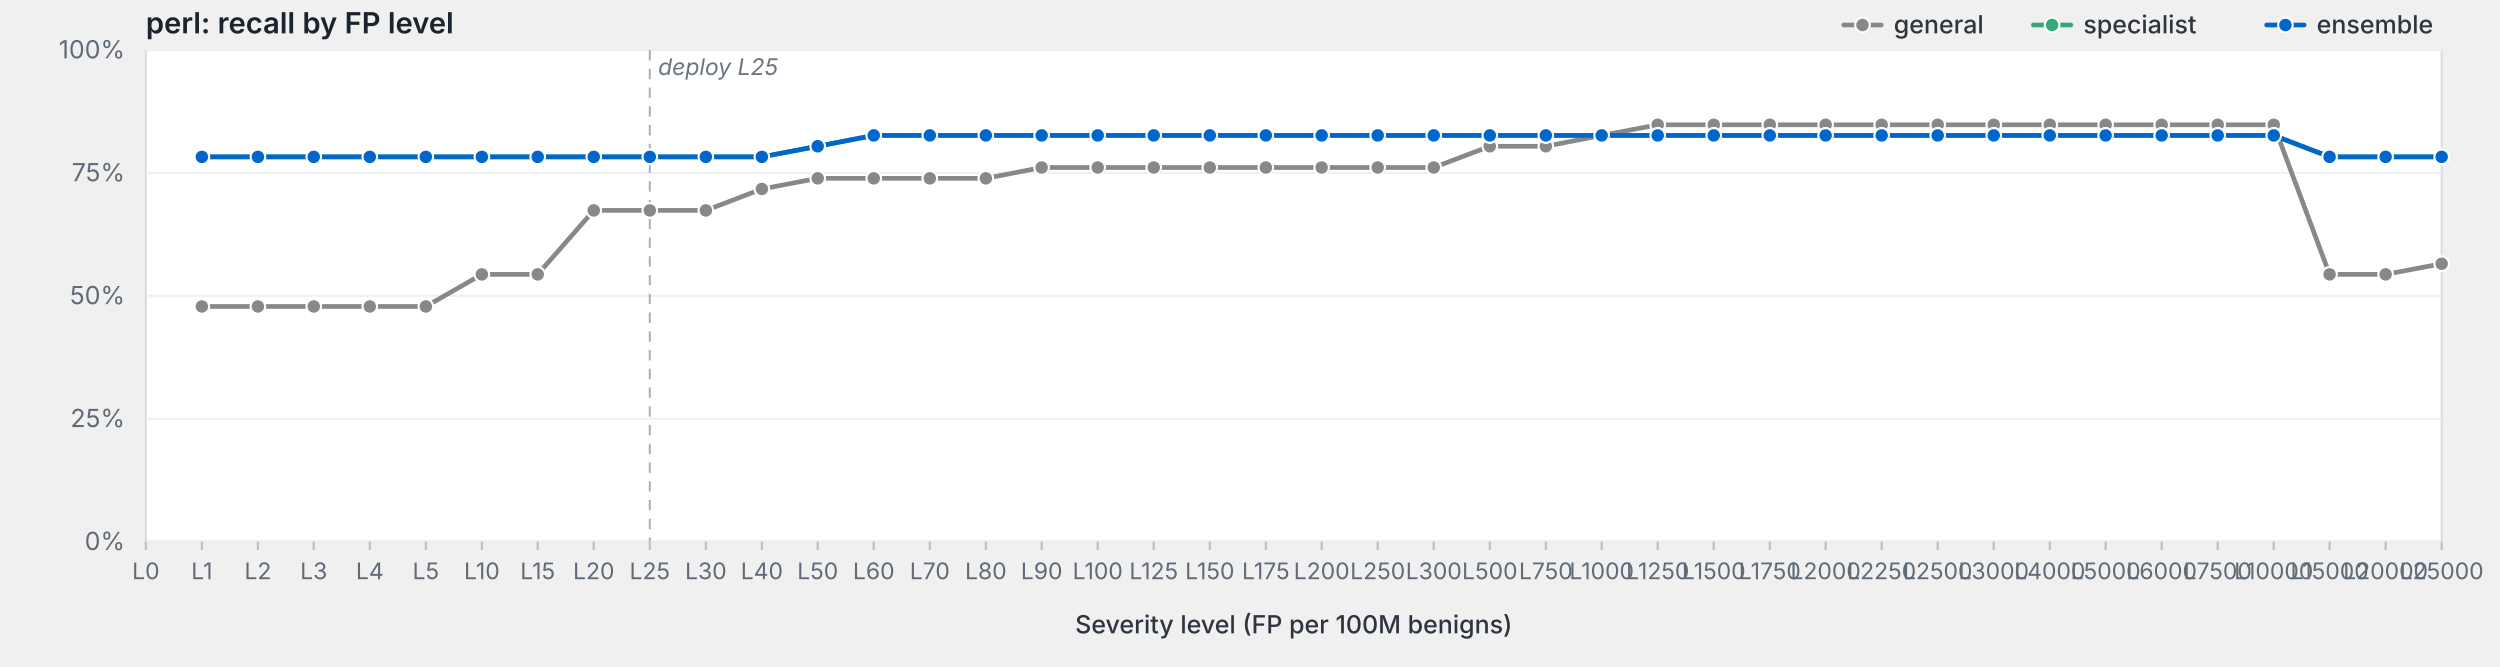
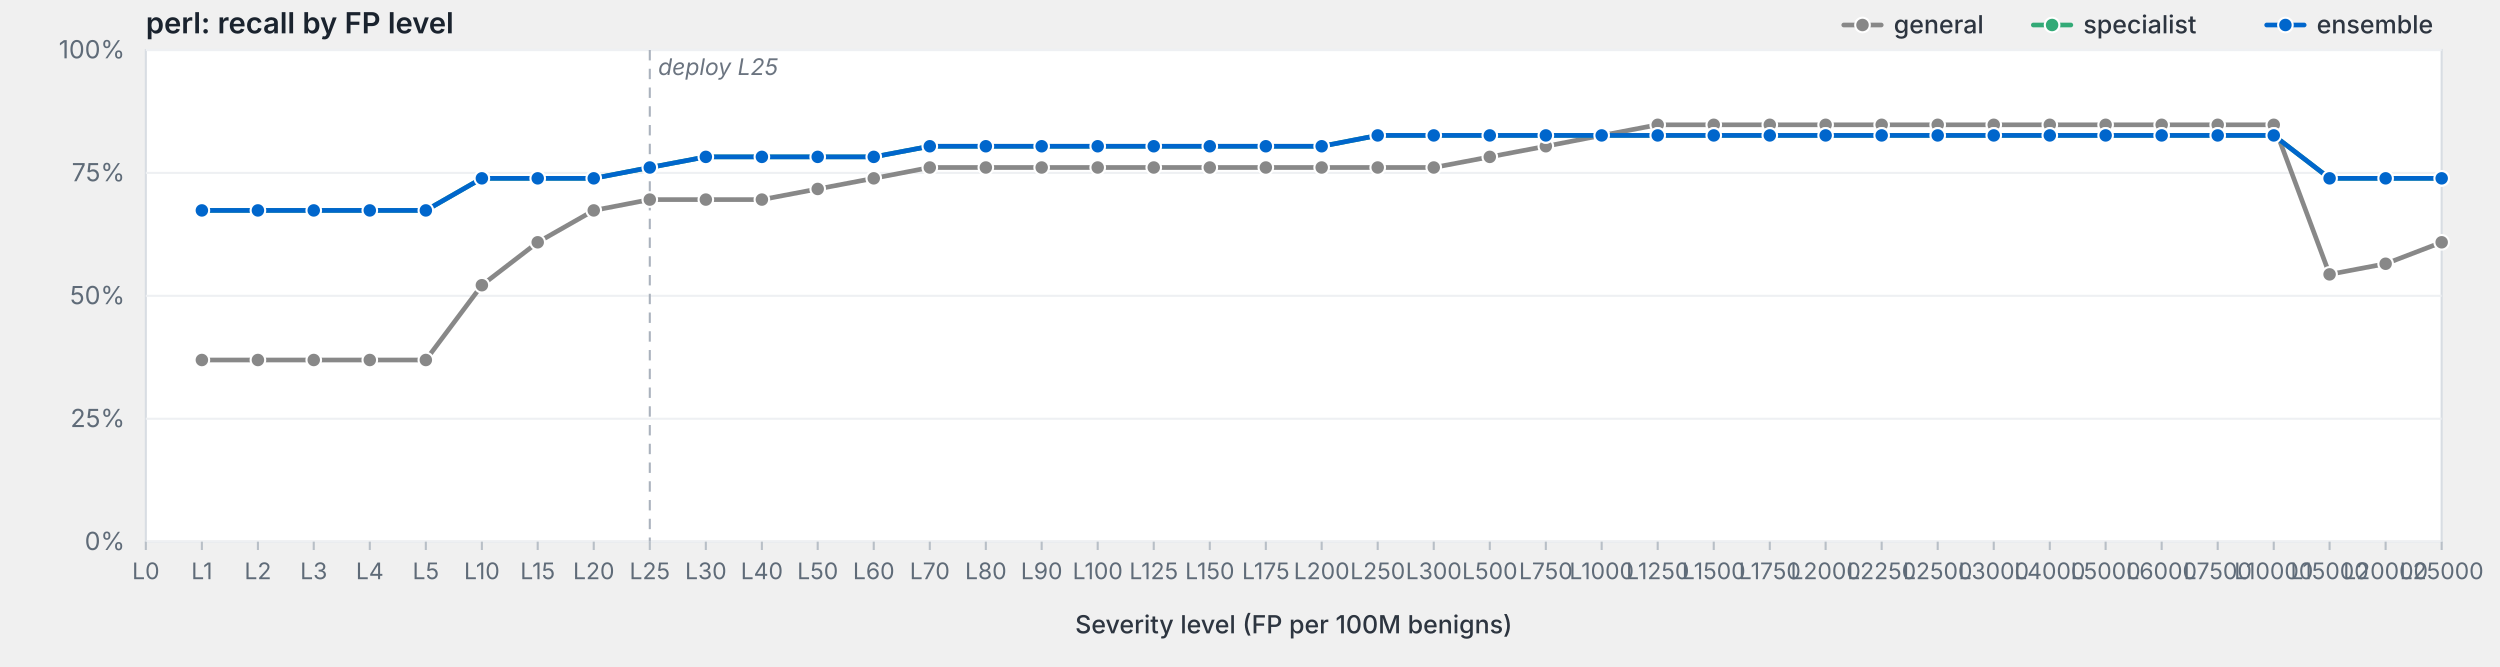
<svg xmlns="http://www.w3.org/2000/svg" viewBox="0 0 1200 320" width="1200" height="320" preserveAspectRatio="xMidYMid meet" role="img" aria-label="perl: recall by FP level">
  <style>svg { background: #fdfdfd; }.frame { fill: #fff; stroke: #d8dde3; stroke-width: 1; }.grid { stroke: #eef0f3; stroke-width: 1; }.tick { stroke: #b8bfc7; stroke-width: 1; }.axis-label { fill: #5f6b78; font-family: -apple-system, BlinkMacSystemFont, "Segoe UI", system-ui, sans-serif; font-size: 12px; }.x-label { fill: #5f6b78; font-family: -apple-system, BlinkMacSystemFont, "Segoe UI", system-ui, sans-serif; font-size: 11px; }.axis-title { fill: #2d3540; font-family: -apple-system, BlinkMacSystemFont, "Segoe UI", system-ui, sans-serif; font-size: 12px; font-weight: 500; }.title { fill: #1a232e; font-family: -apple-system, BlinkMacSystemFont, "Segoe UI", system-ui, sans-serif; font-size: 14px; font-weight: 600; }.deploy-marker { stroke: #aab2bd; stroke-width: 1; stroke-dasharray: 5,4; }.deploy-label { fill: #6b7480; font-family: -apple-system, BlinkMacSystemFont, "Segoe UI", system-ui, sans-serif; font-size: 11px; font-style: italic; }.curve { fill: none; stroke-width: 2.25; stroke-linejoin: round; stroke-linecap: round; }.marker { stroke: #fff; stroke-width: 1; }.legend-text { fill: #2d3540; font-family: -apple-system, BlinkMacSystemFont, "Segoe UI", system-ui, sans-serif; font-size: 12px; font-weight: 500; }</style>
  <text class="title" x="70" y="16">perl: recall by FP level</text>
  <rect class="frame" x="70" y="24" width="1102" height="236" />
  <line class="grid" x1="70" y1="260.0" x2="1172" y2="260.0" />
  <text class="axis-label" x="60" y="264.0" text-anchor="end">0%</text>
  <line class="grid" x1="70" y1="201.0" x2="1172" y2="201.0" />
  <text class="axis-label" x="60" y="205.0" text-anchor="end">25%</text>
  <line class="grid" x1="70" y1="142.0" x2="1172" y2="142.0" />
  <text class="axis-label" x="60" y="146.0" text-anchor="end">50%</text>
  <line class="grid" x1="70" y1="83.0" x2="1172" y2="83.0" />
  <text class="axis-label" x="60" y="87.0" text-anchor="end">75%</text>
  <line class="grid" x1="70" y1="24.0" x2="1172" y2="24.0" />
  <text class="axis-label" x="60" y="28.0" text-anchor="end">100%</text>
  <line class="deploy-marker" x1="311.9" y1="24" x2="311.9" y2="260" />
  <text class="deploy-label" x="315.9" y="36" text-anchor="start">deploy L25</text>
  <line class="tick" x1="70.0" y1="260" x2="70.0" y2="264" />
  <text class="x-label" x="70.0" y="278" text-anchor="middle">L0</text>
  <line class="tick" x1="96.9" y1="260" x2="96.9" y2="264" />
  <text class="x-label" x="96.9" y="278" text-anchor="middle">L1</text>
  <line class="tick" x1="123.8" y1="260" x2="123.8" y2="264" />
  <text class="x-label" x="123.8" y="278" text-anchor="middle">L2</text>
  <line class="tick" x1="150.6" y1="260" x2="150.6" y2="264" />
  <text class="x-label" x="150.6" y="278" text-anchor="middle">L3</text>
  <line class="tick" x1="177.5" y1="260" x2="177.5" y2="264" />
  <text class="x-label" x="177.5" y="278" text-anchor="middle">L4</text>
  <line class="tick" x1="204.4" y1="260" x2="204.4" y2="264" />
  <text class="x-label" x="204.4" y="278" text-anchor="middle">L5</text>
  <line class="tick" x1="231.3" y1="260" x2="231.3" y2="264" />
  <text class="x-label" x="231.3" y="278" text-anchor="middle">L10</text>
  <line class="tick" x1="258.1" y1="260" x2="258.1" y2="264" />
  <text class="x-label" x="258.1" y="278" text-anchor="middle">L15</text>
  <line class="tick" x1="285.0" y1="260" x2="285.0" y2="264" />
  <text class="x-label" x="285.0" y="278" text-anchor="middle">L20</text>
  <line class="tick" x1="311.9" y1="260" x2="311.9" y2="264" />
  <text class="x-label" x="311.9" y="278" text-anchor="middle">L25</text>
  <line class="tick" x1="338.8" y1="260" x2="338.8" y2="264" />
  <text class="x-label" x="338.8" y="278" text-anchor="middle">L30</text>
  <line class="tick" x1="365.7" y1="260" x2="365.7" y2="264" />
  <text class="x-label" x="365.7" y="278" text-anchor="middle">L40</text>
  <line class="tick" x1="392.5" y1="260" x2="392.5" y2="264" />
  <text class="x-label" x="392.5" y="278" text-anchor="middle">L50</text>
  <line class="tick" x1="419.4" y1="260" x2="419.4" y2="264" />
  <text class="x-label" x="419.4" y="278" text-anchor="middle">L60</text>
  <line class="tick" x1="446.3" y1="260" x2="446.3" y2="264" />
  <text class="x-label" x="446.3" y="278" text-anchor="middle">L70</text>
  <line class="tick" x1="473.2" y1="260" x2="473.2" y2="264" />
  <text class="x-label" x="473.2" y="278" text-anchor="middle">L80</text>
  <line class="tick" x1="500.0" y1="260" x2="500.0" y2="264" />
  <text class="x-label" x="500.0" y="278" text-anchor="middle">L90</text>
  <line class="tick" x1="526.9" y1="260" x2="526.9" y2="264" />
  <text class="x-label" x="526.9" y="278" text-anchor="middle">L100</text>
  <line class="tick" x1="553.8" y1="260" x2="553.8" y2="264" />
  <text class="x-label" x="553.8" y="278" text-anchor="middle">L125</text>
  <line class="tick" x1="580.7" y1="260" x2="580.7" y2="264" />
  <text class="x-label" x="580.7" y="278" text-anchor="middle">L150</text>
  <line class="tick" x1="607.6" y1="260" x2="607.6" y2="264" />
  <text class="x-label" x="607.6" y="278" text-anchor="middle">L175</text>
  <line class="tick" x1="634.4" y1="260" x2="634.4" y2="264" />
  <text class="x-label" x="634.4" y="278" text-anchor="middle">L200</text>
  <line class="tick" x1="661.3" y1="260" x2="661.3" y2="264" />
  <text class="x-label" x="661.3" y="278" text-anchor="middle">L250</text>
  <line class="tick" x1="688.2" y1="260" x2="688.2" y2="264" />
  <text class="x-label" x="688.2" y="278" text-anchor="middle">L300</text>
  <line class="tick" x1="715.1" y1="260" x2="715.1" y2="264" />
  <text class="x-label" x="715.1" y="278" text-anchor="middle">L500</text>
  <line class="tick" x1="742.0" y1="260" x2="742.0" y2="264" />
  <text class="x-label" x="742.0" y="278" text-anchor="middle">L750</text>
  <line class="tick" x1="768.8" y1="260" x2="768.8" y2="264" />
  <text class="x-label" x="768.8" y="278" text-anchor="middle">L1000</text>
  <line class="tick" x1="795.7" y1="260" x2="795.7" y2="264" />
  <text class="x-label" x="795.7" y="278" text-anchor="middle">L1250</text>
  <line class="tick" x1="822.6" y1="260" x2="822.6" y2="264" />
  <text class="x-label" x="822.6" y="278" text-anchor="middle">L1500</text>
  <line class="tick" x1="849.5" y1="260" x2="849.5" y2="264" />
  <text class="x-label" x="849.5" y="278" text-anchor="middle">L1750</text>
  <line class="tick" x1="876.3" y1="260" x2="876.3" y2="264" />
  <text class="x-label" x="876.3" y="278" text-anchor="middle">L2000</text>
  <line class="tick" x1="903.2" y1="260" x2="903.2" y2="264" />
  <text class="x-label" x="903.2" y="278" text-anchor="middle">L2250</text>
  <line class="tick" x1="930.1" y1="260" x2="930.1" y2="264" />
  <text class="x-label" x="930.1" y="278" text-anchor="middle">L2500</text>
  <line class="tick" x1="957.0" y1="260" x2="957.0" y2="264" />
  <text class="x-label" x="957.0" y="278" text-anchor="middle">L3000</text>
  <line class="tick" x1="983.9" y1="260" x2="983.9" y2="264" />
  <text class="x-label" x="983.9" y="278" text-anchor="middle">L4000</text>
  <line class="tick" x1="1010.7" y1="260" x2="1010.7" y2="264" />
  <text class="x-label" x="1010.7" y="278" text-anchor="middle">L5000</text>
  <line class="tick" x1="1037.6" y1="260" x2="1037.6" y2="264" />
  <text class="x-label" x="1037.6" y="278" text-anchor="middle">L6000</text>
  <line class="tick" x1="1064.5" y1="260" x2="1064.5" y2="264" />
  <text class="x-label" x="1064.5" y="278" text-anchor="middle">L7500</text>
  <line class="tick" x1="1091.4" y1="260" x2="1091.4" y2="264" />
  <text class="x-label" x="1091.4" y="278" text-anchor="middle">L10000</text>
  <line class="tick" x1="1118.2" y1="260" x2="1118.2" y2="264" />
  <text class="x-label" x="1118.2" y="278" text-anchor="middle">L15000</text>
  <line class="tick" x1="1145.1" y1="260" x2="1145.1" y2="264" />
  <text class="x-label" x="1145.1" y="278" text-anchor="middle">L20000</text>
  <line class="tick" x1="1172.0" y1="260" x2="1172.0" y2="264" />
  <text class="x-label" x="1172.0" y="278" text-anchor="middle">L25000</text>
  <text class="axis-title" x="621.0" y="304" text-anchor="middle">Severity level (FP per 100M benigns)</text>
-   <path class="curve" d="M96.9,147.1 L123.8,147.1 L150.6,147.1 L177.5,147.1 L204.4,147.1 L231.3,131.7 L258.1,131.7 L285.0,101.0 L311.9,101.0 L338.8,101.0 L365.7,90.7 L392.5,85.6 L419.4,85.6 L446.3,85.6 L473.2,85.6 L500.0,80.4 L526.9,80.4 L553.8,80.4 L580.7,80.4 L607.6,80.4 L634.4,80.4 L661.3,80.4 L688.2,80.4 L715.1,70.2 L742.0,70.2 L768.8,65.0 L795.7,59.9 L822.6,59.9 L849.5,59.9 L876.3,59.9 L903.2,59.9 L930.1,59.9 L957.0,59.9 L983.9,59.9 L1010.7,59.9 L1037.6,59.9 L1064.5,59.9 L1091.4,59.9 L1118.2,131.7 L1145.1,131.7 L1172.0,126.6" stroke="#888" />
-   <circle class="marker" cx="96.9" cy="147.1" r="3.5" fill="#888" />
-   <circle class="marker" cx="123.8" cy="147.1" r="3.5" fill="#888" />
-   <circle class="marker" cx="150.6" cy="147.1" r="3.5" fill="#888" />
-   <circle class="marker" cx="177.5" cy="147.1" r="3.5" fill="#888" />
-   <circle class="marker" cx="204.4" cy="147.1" r="3.5" fill="#888" />
-   <circle class="marker" cx="231.3" cy="131.7" r="3.5" fill="#888" />
-   <circle class="marker" cx="258.1" cy="131.7" r="3.5" fill="#888" />
+   <path class="curve" d="M96.9,172.8 L123.8,172.8 L150.6,172.8 L177.5,172.8 L204.4,172.8 L231.3,136.9 L258.1,116.3 L285.0,101.0 L311.9,95.8 L338.8,95.8 L365.7,95.8 L392.5,90.7 L419.4,85.6 L446.3,80.4 L473.2,80.4 L500.0,80.4 L526.9,80.4 L553.8,80.4 L580.7,80.4 L607.6,80.4 L634.4,80.4 L661.3,80.4 L688.2,80.4 L715.1,75.3 L742.0,70.2 L768.8,65.0 L795.7,59.9 L822.6,59.9 L849.5,59.9 L876.3,59.9 L903.2,59.9 L930.1,59.9 L957.0,59.9 L983.9,59.9 L1010.7,59.9 L1037.6,59.9 L1064.5,59.9 L1091.4,59.9 L1118.2,131.7 L1145.1,126.6 L1172.0,116.3" stroke="#888" />
+   <circle class="marker" cx="96.9" cy="172.8" r="3.5" fill="#888" />
+   <circle class="marker" cx="123.8" cy="172.8" r="3.5" fill="#888" />
+   <circle class="marker" cx="150.6" cy="172.8" r="3.5" fill="#888" />
+   <circle class="marker" cx="177.5" cy="172.8" r="3.5" fill="#888" />
+   <circle class="marker" cx="204.4" cy="172.8" r="3.5" fill="#888" />
+   <circle class="marker" cx="231.3" cy="136.9" r="3.5" fill="#888" />
+   <circle class="marker" cx="258.1" cy="116.3" r="3.5" fill="#888" />
  <circle class="marker" cx="285.0" cy="101.0" r="3.5" fill="#888" />
-   <circle class="marker" cx="311.9" cy="101.0" r="3.5" fill="#888" />
-   <circle class="marker" cx="338.8" cy="101.0" r="3.5" fill="#888" />
-   <circle class="marker" cx="365.7" cy="90.7" r="3.5" fill="#888" />
-   <circle class="marker" cx="392.5" cy="85.6" r="3.5" fill="#888" />
+   <circle class="marker" cx="311.9" cy="95.8" r="3.5" fill="#888" />
+   <circle class="marker" cx="338.8" cy="95.8" r="3.5" fill="#888" />
+   <circle class="marker" cx="365.7" cy="95.8" r="3.5" fill="#888" />
+   <circle class="marker" cx="392.5" cy="90.7" r="3.5" fill="#888" />
  <circle class="marker" cx="419.4" cy="85.6" r="3.5" fill="#888" />
-   <circle class="marker" cx="446.3" cy="85.6" r="3.5" fill="#888" />
-   <circle class="marker" cx="473.2" cy="85.6" r="3.5" fill="#888" />
+   <circle class="marker" cx="446.3" cy="80.4" r="3.5" fill="#888" />
+   <circle class="marker" cx="473.2" cy="80.4" r="3.5" fill="#888" />
  <circle class="marker" cx="500.0" cy="80.4" r="3.5" fill="#888" />
  <circle class="marker" cx="526.9" cy="80.4" r="3.5" fill="#888" />
  <circle class="marker" cx="553.8" cy="80.4" r="3.5" fill="#888" />
  <circle class="marker" cx="580.7" cy="80.4" r="3.5" fill="#888" />
  <circle class="marker" cx="607.6" cy="80.4" r="3.5" fill="#888" />
  <circle class="marker" cx="634.4" cy="80.4" r="3.5" fill="#888" />
  <circle class="marker" cx="661.3" cy="80.4" r="3.5" fill="#888" />
  <circle class="marker" cx="688.2" cy="80.4" r="3.5" fill="#888" />
-   <circle class="marker" cx="715.1" cy="70.2" r="3.5" fill="#888" />
+   <circle class="marker" cx="715.1" cy="75.3" r="3.5" fill="#888" />
  <circle class="marker" cx="742.0" cy="70.2" r="3.5" fill="#888" />
  <circle class="marker" cx="768.8" cy="65.0" r="3.5" fill="#888" />
  <circle class="marker" cx="795.7" cy="59.9" r="3.5" fill="#888" />
  <circle class="marker" cx="822.6" cy="59.9" r="3.5" fill="#888" />
  <circle class="marker" cx="849.5" cy="59.9" r="3.5" fill="#888" />
  <circle class="marker" cx="876.3" cy="59.9" r="3.5" fill="#888" />
  <circle class="marker" cx="903.2" cy="59.9" r="3.5" fill="#888" />
  <circle class="marker" cx="930.1" cy="59.9" r="3.5" fill="#888" />
  <circle class="marker" cx="957.0" cy="59.9" r="3.5" fill="#888" />
  <circle class="marker" cx="983.9" cy="59.9" r="3.5" fill="#888" />
  <circle class="marker" cx="1010.7" cy="59.9" r="3.5" fill="#888" />
  <circle class="marker" cx="1037.6" cy="59.9" r="3.5" fill="#888" />
  <circle class="marker" cx="1064.5" cy="59.9" r="3.5" fill="#888" />
  <circle class="marker" cx="1091.4" cy="59.9" r="3.5" fill="#888" />
  <circle class="marker" cx="1118.2" cy="131.7" r="3.5" fill="#888" />
-   <circle class="marker" cx="1145.1" cy="131.7" r="3.5" fill="#888" />
-   <circle class="marker" cx="1172.0" cy="126.6" r="3.5" fill="#888" />
-   <path class="curve" d="M96.9,75.3 L123.8,75.3 L150.6,75.3 L177.5,75.3 L204.4,75.3 L231.3,75.3 L258.1,75.3 L285.0,75.3 L311.9,75.3 L338.8,75.3 L365.7,75.3 L392.5,70.2 L419.4,65.0 L446.3,65.0 L473.2,65.0 L500.0,65.0 L526.9,65.0 L553.8,65.0 L580.7,65.0 L607.6,65.0 L634.4,65.0 L661.3,65.0 L688.2,65.0 L715.1,65.0 L742.0,65.0 L768.8,65.0 L795.7,65.0 L822.6,65.0 L849.5,65.0 L876.3,65.0 L903.2,65.0 L930.1,65.0 L957.0,65.0 L983.9,65.0 L1010.7,65.0 L1037.6,65.0 L1064.5,65.0 L1091.4,65.0 L1118.2,75.3 L1145.1,75.3 L1172.0,75.3" stroke="#3a7" />
-   <circle class="marker" cx="96.9" cy="75.3" r="3.5" fill="#3a7" />
-   <circle class="marker" cx="123.8" cy="75.3" r="3.5" fill="#3a7" />
-   <circle class="marker" cx="150.6" cy="75.3" r="3.5" fill="#3a7" />
-   <circle class="marker" cx="177.5" cy="75.3" r="3.5" fill="#3a7" />
-   <circle class="marker" cx="204.4" cy="75.3" r="3.5" fill="#3a7" />
-   <circle class="marker" cx="231.3" cy="75.3" r="3.5" fill="#3a7" />
-   <circle class="marker" cx="258.1" cy="75.3" r="3.5" fill="#3a7" />
-   <circle class="marker" cx="285.0" cy="75.3" r="3.5" fill="#3a7" />
-   <circle class="marker" cx="311.9" cy="75.3" r="3.5" fill="#3a7" />
+   <circle class="marker" cx="1145.1" cy="126.6" r="3.5" fill="#888" />
+   <circle class="marker" cx="1172.0" cy="116.3" r="3.5" fill="#888" />
+   <path class="curve" d="M96.9,101.0 L123.8,101.0 L150.6,101.0 L177.5,101.0 L204.4,101.0 L231.3,85.6 L258.1,85.6 L285.0,85.6 L311.9,80.4 L338.8,75.3 L365.7,75.3 L392.5,75.3 L419.4,75.3 L446.3,70.2 L473.2,70.2 L500.0,70.2 L526.9,70.2 L553.8,70.2 L580.7,70.2 L607.6,70.2 L634.4,70.2 L661.3,65.0 L688.2,65.0 L715.1,65.0 L742.0,65.0 L768.8,65.0 L795.7,65.0 L822.6,65.0 L849.5,65.0 L876.3,65.0 L903.2,65.0 L930.1,65.0 L957.0,65.0 L983.9,65.0 L1010.7,65.0 L1037.6,65.0 L1064.5,65.0 L1091.4,65.0 L1118.2,85.6 L1145.1,85.6 L1172.0,85.6" stroke="#3a7" />
+   <circle class="marker" cx="96.9" cy="101.0" r="3.5" fill="#3a7" />
+   <circle class="marker" cx="123.8" cy="101.0" r="3.5" fill="#3a7" />
+   <circle class="marker" cx="150.6" cy="101.0" r="3.5" fill="#3a7" />
+   <circle class="marker" cx="177.5" cy="101.0" r="3.5" fill="#3a7" />
+   <circle class="marker" cx="204.4" cy="101.0" r="3.5" fill="#3a7" />
+   <circle class="marker" cx="231.3" cy="85.6" r="3.5" fill="#3a7" />
+   <circle class="marker" cx="258.1" cy="85.6" r="3.5" fill="#3a7" />
+   <circle class="marker" cx="285.0" cy="85.6" r="3.5" fill="#3a7" />
+   <circle class="marker" cx="311.9" cy="80.4" r="3.5" fill="#3a7" />
  <circle class="marker" cx="338.8" cy="75.3" r="3.5" fill="#3a7" />
  <circle class="marker" cx="365.7" cy="75.3" r="3.5" fill="#3a7" />
-   <circle class="marker" cx="392.5" cy="70.2" r="3.5" fill="#3a7" />
-   <circle class="marker" cx="419.4" cy="65.0" r="3.5" fill="#3a7" />
-   <circle class="marker" cx="446.3" cy="65.0" r="3.5" fill="#3a7" />
-   <circle class="marker" cx="473.2" cy="65.0" r="3.5" fill="#3a7" />
-   <circle class="marker" cx="500.0" cy="65.0" r="3.5" fill="#3a7" />
-   <circle class="marker" cx="526.9" cy="65.0" r="3.5" fill="#3a7" />
-   <circle class="marker" cx="553.8" cy="65.0" r="3.5" fill="#3a7" />
-   <circle class="marker" cx="580.7" cy="65.0" r="3.5" fill="#3a7" />
-   <circle class="marker" cx="607.6" cy="65.0" r="3.5" fill="#3a7" />
-   <circle class="marker" cx="634.4" cy="65.0" r="3.5" fill="#3a7" />
+   <circle class="marker" cx="392.5" cy="75.3" r="3.5" fill="#3a7" />
+   <circle class="marker" cx="419.4" cy="75.3" r="3.5" fill="#3a7" />
+   <circle class="marker" cx="446.3" cy="70.2" r="3.5" fill="#3a7" />
+   <circle class="marker" cx="473.2" cy="70.2" r="3.5" fill="#3a7" />
+   <circle class="marker" cx="500.0" cy="70.2" r="3.5" fill="#3a7" />
+   <circle class="marker" cx="526.9" cy="70.2" r="3.5" fill="#3a7" />
+   <circle class="marker" cx="553.8" cy="70.2" r="3.5" fill="#3a7" />
+   <circle class="marker" cx="580.7" cy="70.2" r="3.5" fill="#3a7" />
+   <circle class="marker" cx="607.6" cy="70.2" r="3.5" fill="#3a7" />
+   <circle class="marker" cx="634.4" cy="70.2" r="3.5" fill="#3a7" />
  <circle class="marker" cx="661.3" cy="65.0" r="3.5" fill="#3a7" />
  <circle class="marker" cx="688.2" cy="65.0" r="3.5" fill="#3a7" />
  <circle class="marker" cx="715.1" cy="65.0" r="3.5" fill="#3a7" />
  <circle class="marker" cx="742.0" cy="65.0" r="3.5" fill="#3a7" />
  <circle class="marker" cx="768.8" cy="65.0" r="3.5" fill="#3a7" />
  <circle class="marker" cx="795.7" cy="65.0" r="3.5" fill="#3a7" />
  <circle class="marker" cx="822.6" cy="65.0" r="3.5" fill="#3a7" />
  <circle class="marker" cx="849.5" cy="65.0" r="3.5" fill="#3a7" />
  <circle class="marker" cx="876.3" cy="65.0" r="3.5" fill="#3a7" />
  <circle class="marker" cx="903.2" cy="65.0" r="3.5" fill="#3a7" />
  <circle class="marker" cx="930.1" cy="65.0" r="3.5" fill="#3a7" />
  <circle class="marker" cx="957.0" cy="65.0" r="3.5" fill="#3a7" />
  <circle class="marker" cx="983.9" cy="65.0" r="3.5" fill="#3a7" />
  <circle class="marker" cx="1010.7" cy="65.0" r="3.5" fill="#3a7" />
  <circle class="marker" cx="1037.6" cy="65.0" r="3.5" fill="#3a7" />
  <circle class="marker" cx="1064.5" cy="65.0" r="3.5" fill="#3a7" />
  <circle class="marker" cx="1091.4" cy="65.0" r="3.5" fill="#3a7" />
-   <circle class="marker" cx="1118.2" cy="75.3" r="3.5" fill="#3a7" />
-   <circle class="marker" cx="1145.1" cy="75.3" r="3.5" fill="#3a7" />
-   <circle class="marker" cx="1172.0" cy="75.3" r="3.5" fill="#3a7" />
-   <path class="curve" d="M96.9,75.3 L123.8,75.3 L150.6,75.3 L177.5,75.3 L204.4,75.3 L231.3,75.3 L258.1,75.3 L285.0,75.3 L311.9,75.3 L338.8,75.3 L365.7,75.3 L392.5,70.2 L419.4,65.0 L446.3,65.0 L473.2,65.0 L500.0,65.0 L526.9,65.0 L553.8,65.0 L580.7,65.0 L607.6,65.0 L634.4,65.0 L661.3,65.0 L688.2,65.0 L715.1,65.0 L742.0,65.0 L768.8,65.0 L795.7,65.0 L822.6,65.0 L849.5,65.0 L876.3,65.0 L903.2,65.0 L930.1,65.0 L957.0,65.0 L983.9,65.0 L1010.7,65.0 L1037.6,65.0 L1064.5,65.0 L1091.4,65.0 L1118.2,75.3 L1145.1,75.3 L1172.0,75.3" stroke="#06c" />
-   <circle class="marker" cx="96.9" cy="75.3" r="3.5" fill="#06c" />
-   <circle class="marker" cx="123.8" cy="75.3" r="3.5" fill="#06c" />
-   <circle class="marker" cx="150.6" cy="75.3" r="3.5" fill="#06c" />
-   <circle class="marker" cx="177.5" cy="75.3" r="3.5" fill="#06c" />
-   <circle class="marker" cx="204.4" cy="75.3" r="3.5" fill="#06c" />
-   <circle class="marker" cx="231.3" cy="75.3" r="3.5" fill="#06c" />
-   <circle class="marker" cx="258.1" cy="75.3" r="3.5" fill="#06c" />
-   <circle class="marker" cx="285.0" cy="75.3" r="3.5" fill="#06c" />
-   <circle class="marker" cx="311.9" cy="75.3" r="3.5" fill="#06c" />
+   <circle class="marker" cx="1118.2" cy="85.6" r="3.5" fill="#3a7" />
+   <circle class="marker" cx="1145.1" cy="85.6" r="3.5" fill="#3a7" />
+   <circle class="marker" cx="1172.0" cy="85.6" r="3.5" fill="#3a7" />
+   <path class="curve" d="M96.9,101.0 L123.8,101.0 L150.6,101.0 L177.5,101.0 L204.4,101.0 L231.3,85.6 L258.1,85.6 L285.0,85.6 L311.9,80.4 L338.8,75.3 L365.7,75.3 L392.5,75.3 L419.4,75.3 L446.3,70.2 L473.2,70.2 L500.0,70.2 L526.9,70.2 L553.8,70.2 L580.7,70.2 L607.6,70.2 L634.4,70.2 L661.3,65.0 L688.2,65.0 L715.1,65.0 L742.0,65.0 L768.8,65.0 L795.7,65.0 L822.6,65.0 L849.5,65.0 L876.3,65.0 L903.2,65.0 L930.1,65.0 L957.0,65.0 L983.9,65.0 L1010.7,65.0 L1037.6,65.0 L1064.5,65.0 L1091.4,65.0 L1118.2,85.6 L1145.1,85.6 L1172.0,85.6" stroke="#06c" />
+   <circle class="marker" cx="96.9" cy="101.0" r="3.5" fill="#06c" />
+   <circle class="marker" cx="123.8" cy="101.0" r="3.5" fill="#06c" />
+   <circle class="marker" cx="150.6" cy="101.0" r="3.5" fill="#06c" />
+   <circle class="marker" cx="177.5" cy="101.0" r="3.5" fill="#06c" />
+   <circle class="marker" cx="204.4" cy="101.0" r="3.5" fill="#06c" />
+   <circle class="marker" cx="231.3" cy="85.6" r="3.5" fill="#06c" />
+   <circle class="marker" cx="258.1" cy="85.6" r="3.5" fill="#06c" />
+   <circle class="marker" cx="285.0" cy="85.6" r="3.5" fill="#06c" />
+   <circle class="marker" cx="311.9" cy="80.4" r="3.5" fill="#06c" />
  <circle class="marker" cx="338.8" cy="75.3" r="3.5" fill="#06c" />
  <circle class="marker" cx="365.7" cy="75.3" r="3.5" fill="#06c" />
-   <circle class="marker" cx="392.5" cy="70.2" r="3.5" fill="#06c" />
-   <circle class="marker" cx="419.4" cy="65.0" r="3.5" fill="#06c" />
-   <circle class="marker" cx="446.3" cy="65.0" r="3.5" fill="#06c" />
-   <circle class="marker" cx="473.2" cy="65.0" r="3.5" fill="#06c" />
-   <circle class="marker" cx="500.0" cy="65.0" r="3.5" fill="#06c" />
-   <circle class="marker" cx="526.9" cy="65.0" r="3.5" fill="#06c" />
-   <circle class="marker" cx="553.8" cy="65.0" r="3.5" fill="#06c" />
-   <circle class="marker" cx="580.7" cy="65.0" r="3.5" fill="#06c" />
-   <circle class="marker" cx="607.6" cy="65.0" r="3.5" fill="#06c" />
-   <circle class="marker" cx="634.4" cy="65.0" r="3.5" fill="#06c" />
+   <circle class="marker" cx="392.5" cy="75.3" r="3.5" fill="#06c" />
+   <circle class="marker" cx="419.4" cy="75.3" r="3.5" fill="#06c" />
+   <circle class="marker" cx="446.3" cy="70.2" r="3.5" fill="#06c" />
+   <circle class="marker" cx="473.2" cy="70.2" r="3.5" fill="#06c" />
+   <circle class="marker" cx="500.0" cy="70.2" r="3.5" fill="#06c" />
+   <circle class="marker" cx="526.9" cy="70.2" r="3.5" fill="#06c" />
+   <circle class="marker" cx="553.8" cy="70.2" r="3.5" fill="#06c" />
+   <circle class="marker" cx="580.7" cy="70.2" r="3.5" fill="#06c" />
+   <circle class="marker" cx="607.6" cy="70.2" r="3.5" fill="#06c" />
+   <circle class="marker" cx="634.4" cy="70.2" r="3.5" fill="#06c" />
  <circle class="marker" cx="661.3" cy="65.0" r="3.5" fill="#06c" />
  <circle class="marker" cx="688.2" cy="65.0" r="3.5" fill="#06c" />
  <circle class="marker" cx="715.1" cy="65.0" r="3.5" fill="#06c" />
  <circle class="marker" cx="742.0" cy="65.0" r="3.5" fill="#06c" />
  <circle class="marker" cx="768.8" cy="65.0" r="3.5" fill="#06c" />
  <circle class="marker" cx="795.7" cy="65.0" r="3.5" fill="#06c" />
  <circle class="marker" cx="822.6" cy="65.0" r="3.5" fill="#06c" />
  <circle class="marker" cx="849.5" cy="65.0" r="3.5" fill="#06c" />
  <circle class="marker" cx="876.3" cy="65.0" r="3.5" fill="#06c" />
  <circle class="marker" cx="903.2" cy="65.0" r="3.5" fill="#06c" />
  <circle class="marker" cx="930.1" cy="65.0" r="3.5" fill="#06c" />
  <circle class="marker" cx="957.0" cy="65.0" r="3.5" fill="#06c" />
  <circle class="marker" cx="983.9" cy="65.0" r="3.5" fill="#06c" />
  <circle class="marker" cx="1010.7" cy="65.0" r="3.5" fill="#06c" />
  <circle class="marker" cx="1037.6" cy="65.0" r="3.5" fill="#06c" />
  <circle class="marker" cx="1064.5" cy="65.0" r="3.5" fill="#06c" />
  <circle class="marker" cx="1091.4" cy="65.0" r="3.5" fill="#06c" />
-   <circle class="marker" cx="1118.2" cy="75.3" r="3.5" fill="#06c" />
-   <circle class="marker" cx="1145.1" cy="75.3" r="3.5" fill="#06c" />
-   <circle class="marker" cx="1172.0" cy="75.3" r="3.5" fill="#06c" />
+   <circle class="marker" cx="1118.2" cy="85.6" r="3.5" fill="#06c" />
+   <circle class="marker" cx="1145.1" cy="85.6" r="3.5" fill="#06c" />
+   <circle class="marker" cx="1172.0" cy="85.6" r="3.5" fill="#06c" />
  <line x1="1088.0" y1="12.0" x2="1106.0" y2="12.0" stroke="#06c" stroke-width="2.25" stroke-linecap="round" />
  <circle cx="1097.0" cy="12.0" r="3.5" fill="#06c" stroke="#fff" stroke-width="1" />
  <text class="legend-text" x="1112.0" y="16.0">ensemble</text>
  <line x1="976.0" y1="12.0" x2="994.0" y2="12.0" stroke="#3a7" stroke-width="2.25" stroke-linecap="round" />
  <circle cx="985.0" cy="12.0" r="3.5" fill="#3a7" stroke="#fff" stroke-width="1" />
  <text class="legend-text" x="1000.0" y="16.0">specialist</text>
  <line x1="885.0" y1="12.0" x2="903.0" y2="12.0" stroke="#888" stroke-width="2.25" stroke-linecap="round" />
  <circle cx="894.0" cy="12.0" r="3.5" fill="#888" stroke="#fff" stroke-width="1" />
  <text class="legend-text" x="909.0" y="16.0">general</text>
</svg>
